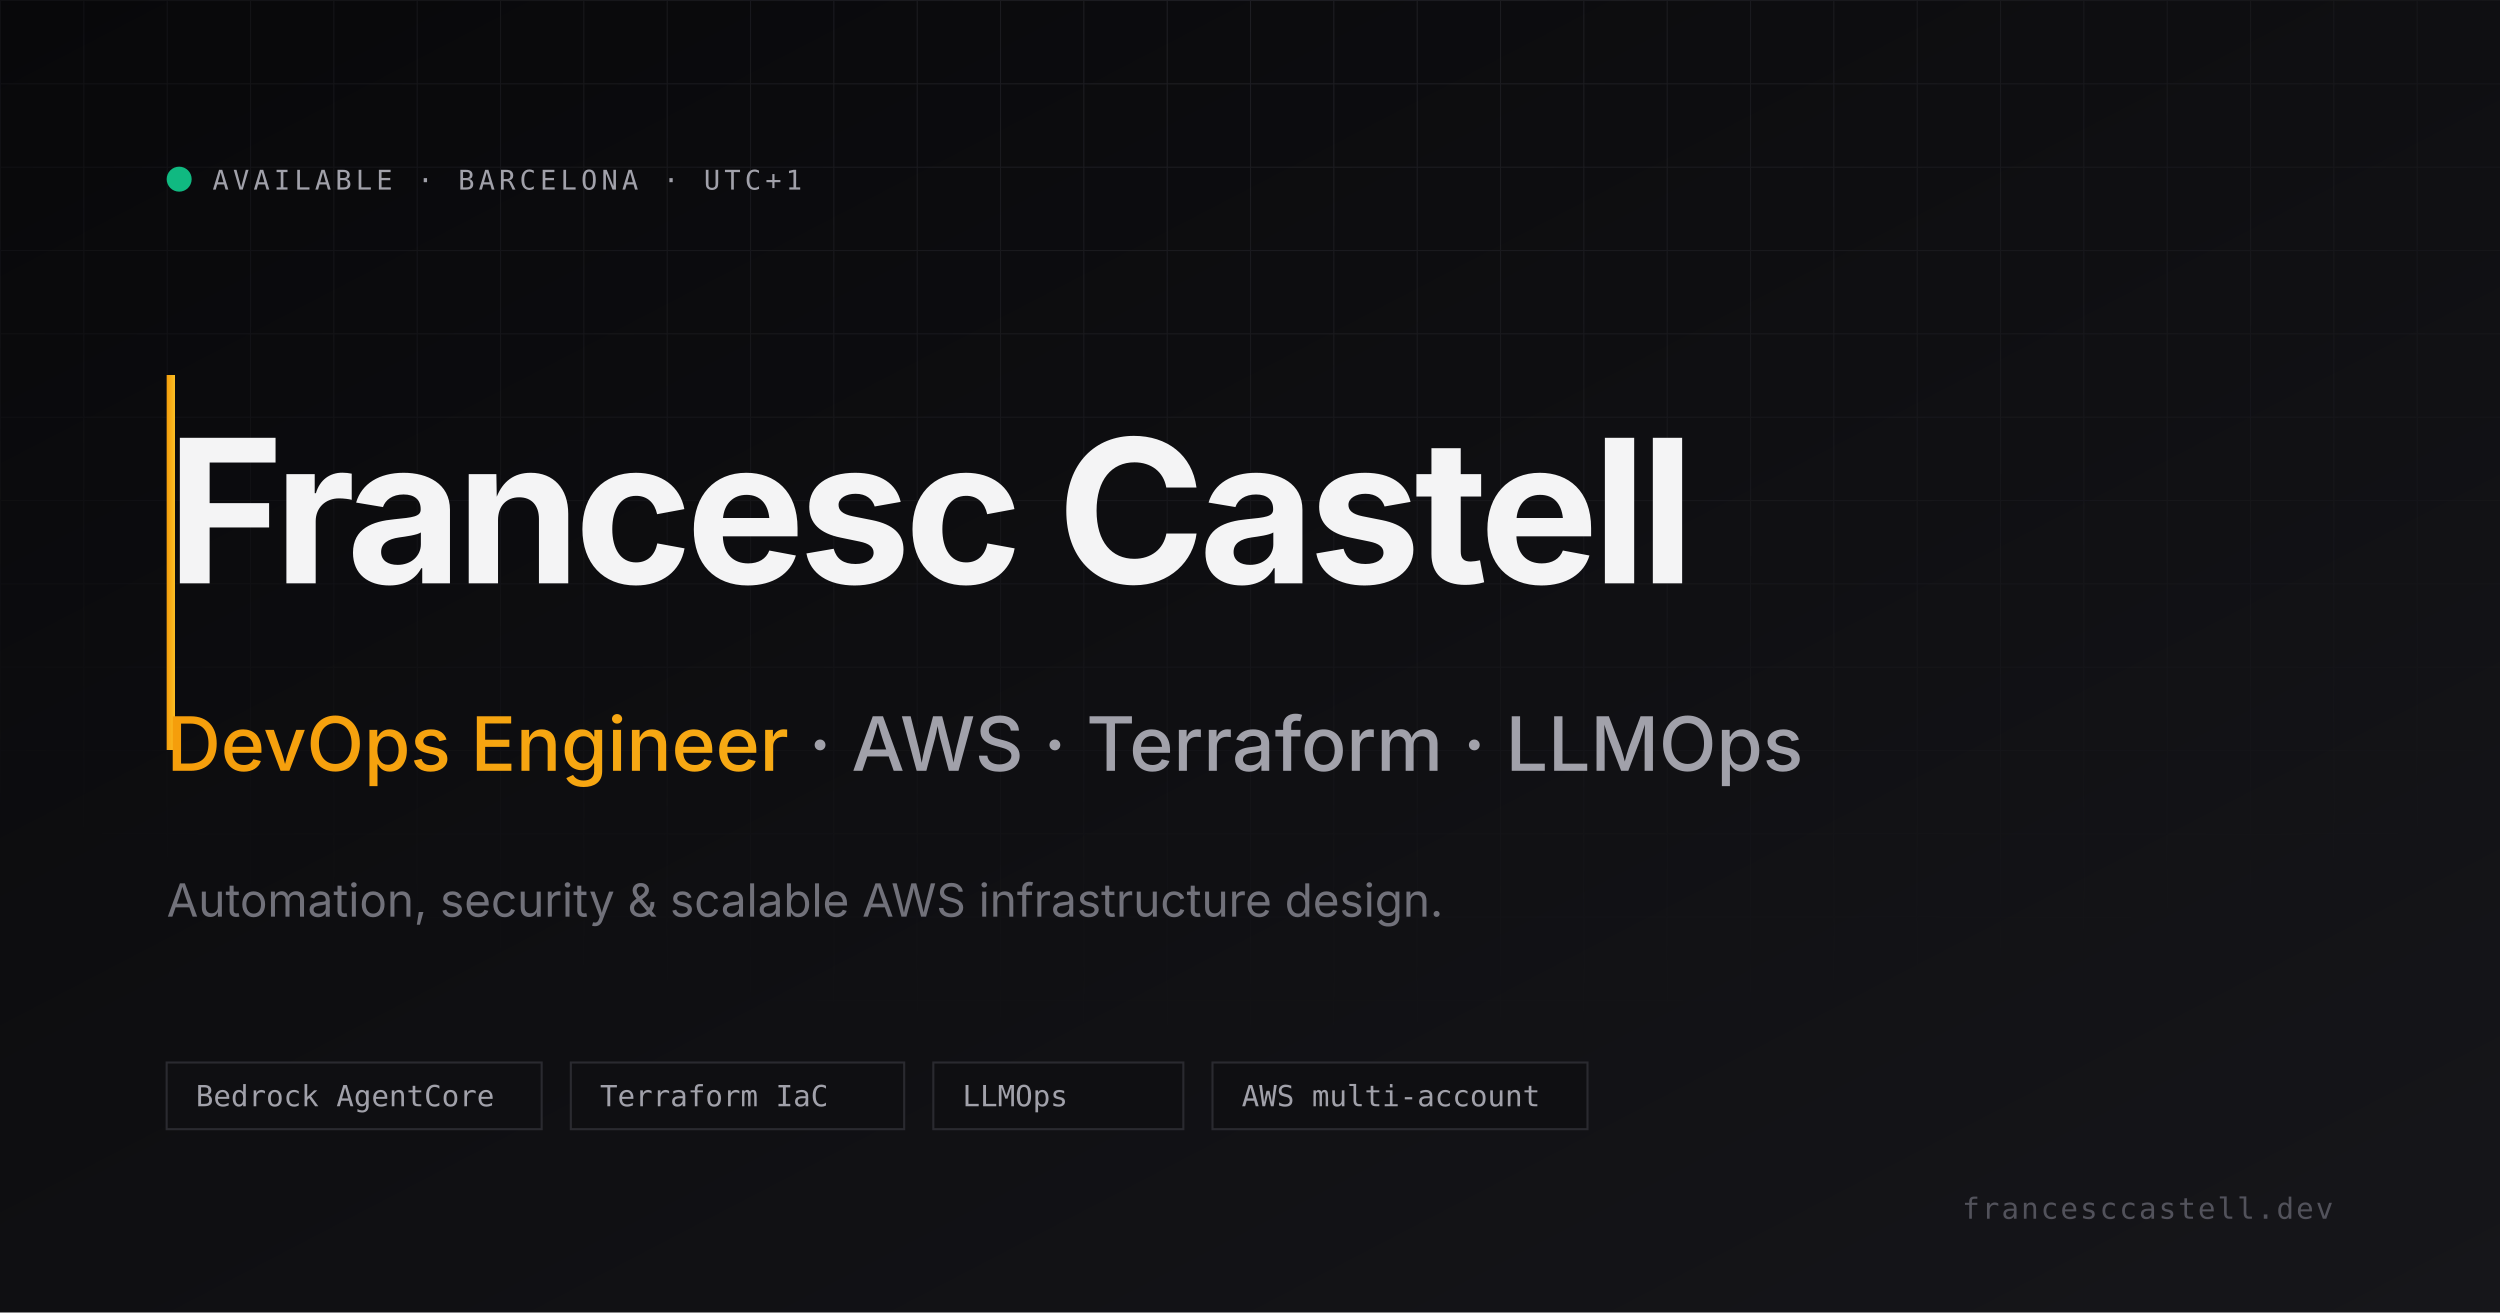
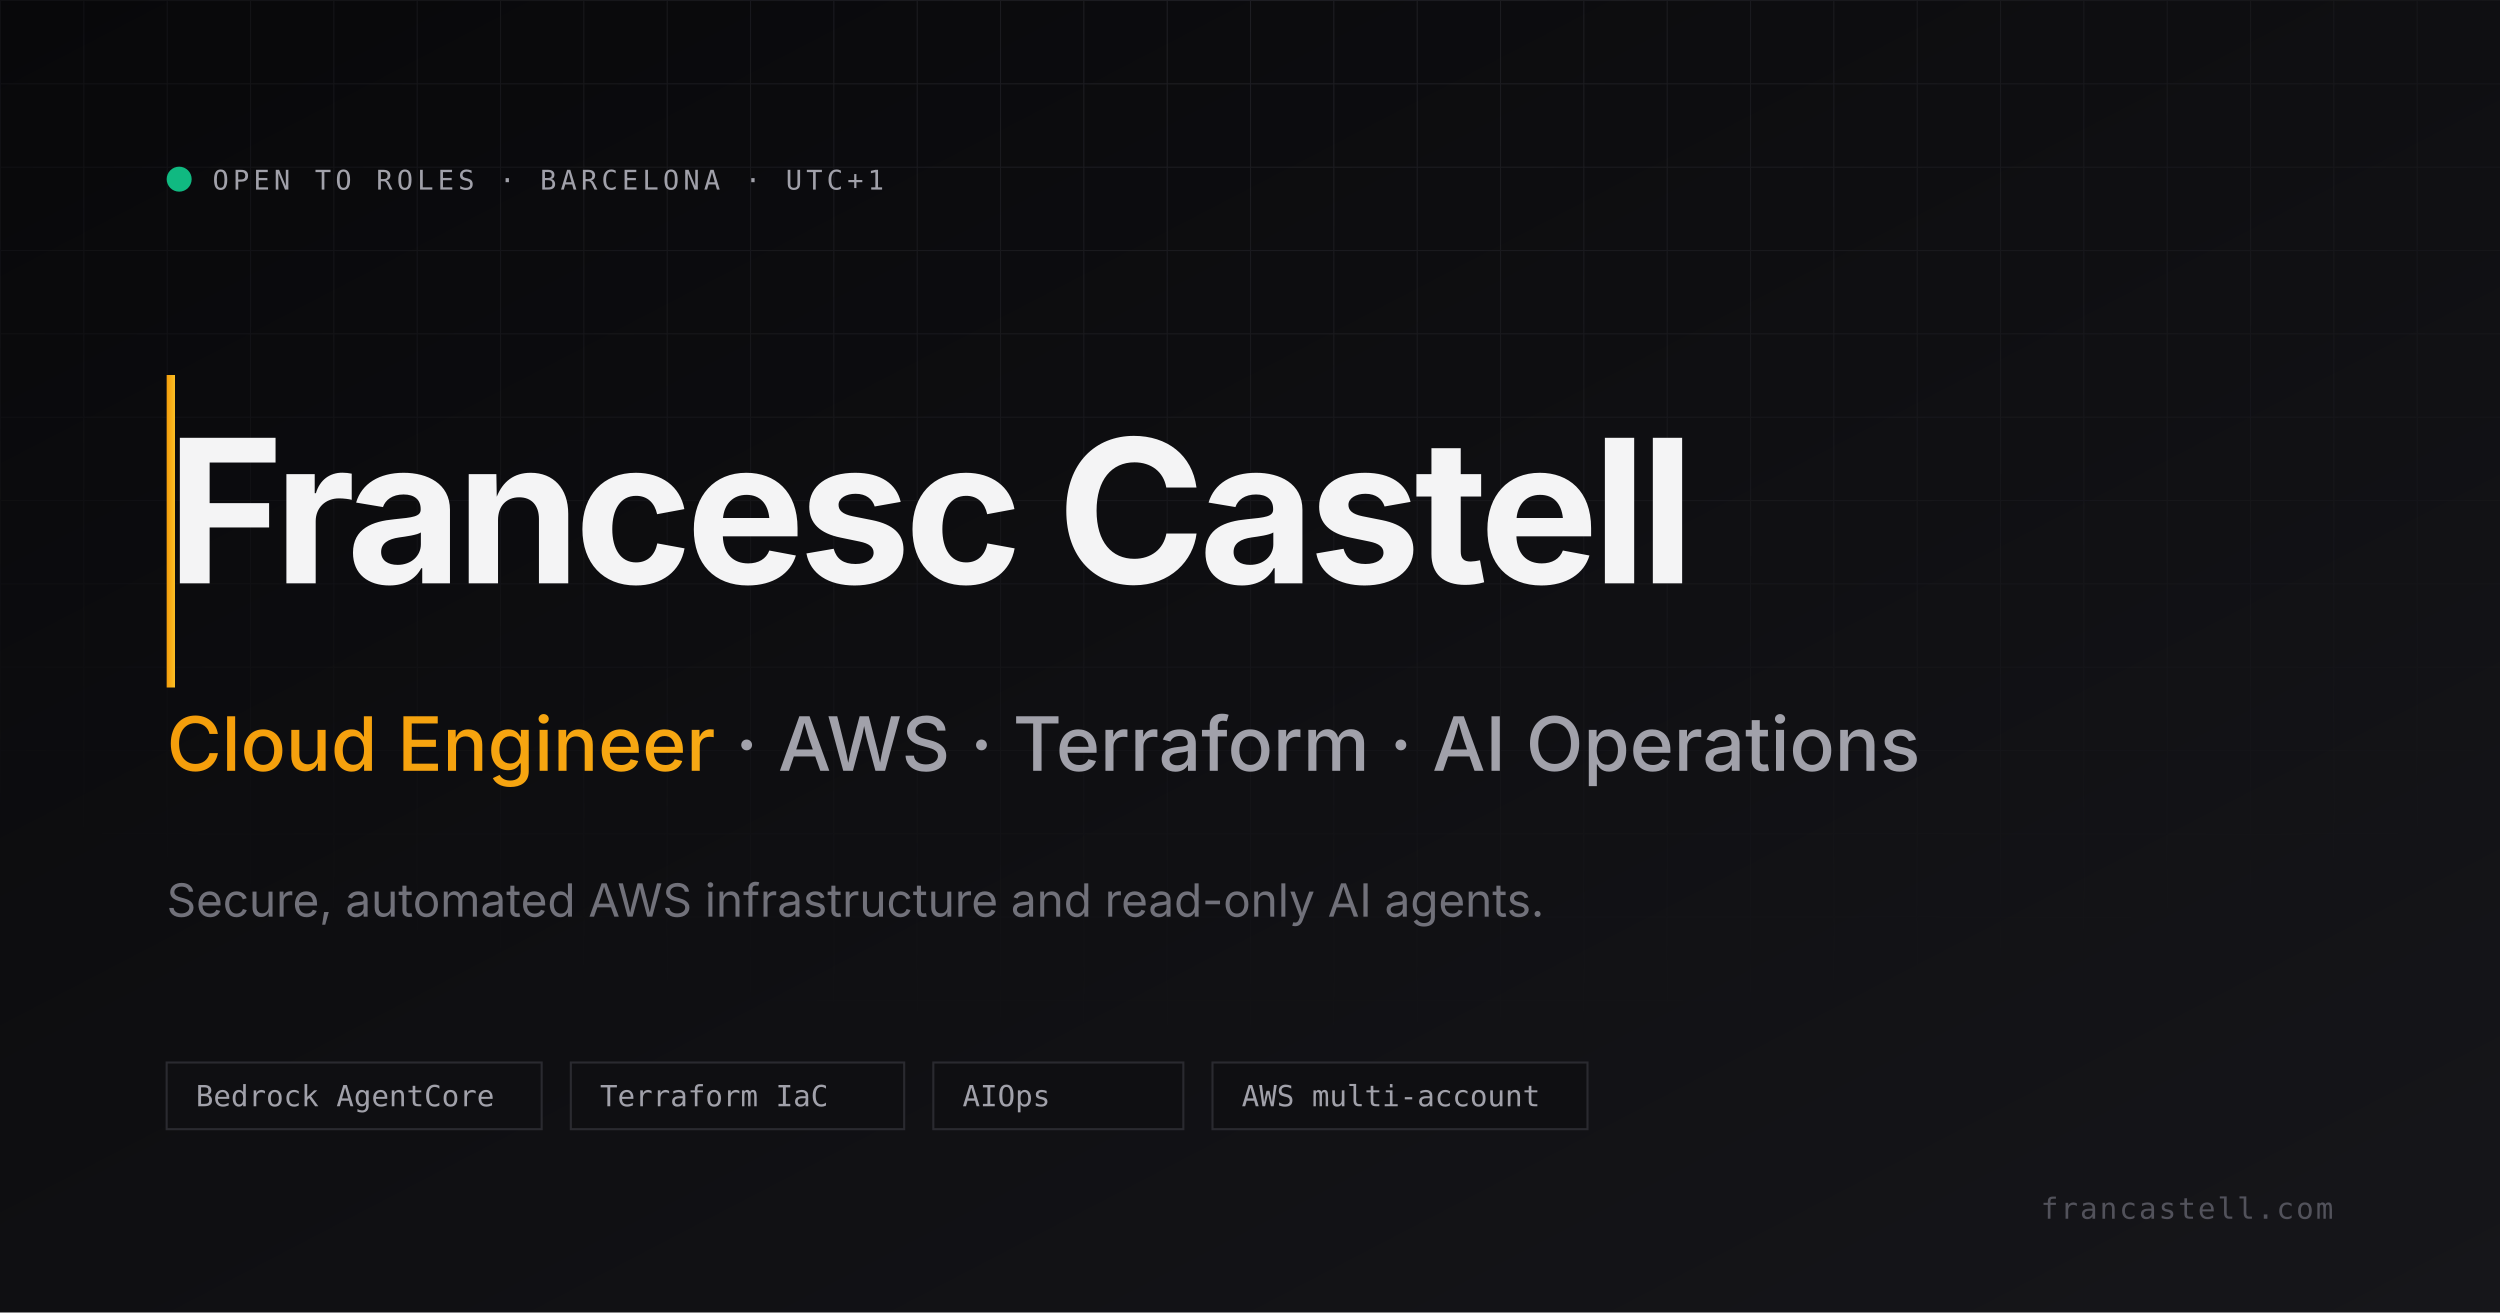
<svg xmlns="http://www.w3.org/2000/svg" viewBox="0 0 1200 630" width="1200" height="630">
  <defs>
    <linearGradient id="bg" x1="0" y1="0" x2="1" y2="1">
      <stop offset="0" stop-color="#08080a" />
      <stop offset="1" stop-color="#16161a" />
    </linearGradient>
    <linearGradient id="accent" x1="0" y1="0" x2="1" y2="0">
      <stop offset="0" stop-color="#f59e0b" />
      <stop offset="1" stop-color="#fbbf24" />
    </linearGradient>
    <pattern id="grid" width="40" height="40" patternUnits="userSpaceOnUse">
      <path d="M 40 0 L 0 0 0 40" fill="none" stroke="#2a2a30" stroke-width="1" />
    </pattern>
    <mask id="gridMask">
      <radialGradient id="gridGrad" cx="50%" cy="0%" r="80%">
        <stop offset="0" stop-color="white" stop-opacity="0.6" />
        <stop offset="1" stop-color="white" stop-opacity="0" />
      </radialGradient>
      <rect width="1200" height="630" fill="url(#gridGrad)" />
    </mask>
  </defs>
  <rect width="1200" height="630" fill="url(#bg)" />
  <rect width="1200" height="630" fill="url(#grid)" mask="url(#gridMask)" />
-   <rect x="80" y="180" width="4" height="180" fill="url(#accent)" />
+   <rect x="80" y="180" width="4" height="150" fill="url(#accent)" />
  <g transform="translate(80, 80)">
    <circle cx="6" cy="6" r="6" fill="#10b981" />
    <text x="22" y="11" font-family="JetBrains Mono, monospace" font-size="13" fill="#a1a1aa" letter-spacing="2">
-       AVAILABLE · BARCELONA · UTC+1
+       OPEN TO ROLES · BARCELONA · UTC+1
    </text>
  </g>
  <text x="80" y="280" font-family="Inter Tight, Inter, sans-serif" font-size="96" font-weight="700" fill="#f4f4f5" letter-spacing="-3">
    Francesc Castell
  </text>
  <text x="80" y="370" font-family="Inter, sans-serif" font-size="36" font-weight="500" fill="#d4d4d8">
-     <tspan fill="url(#accent)">DevOps Engineer</tspan>
-     <tspan fill="#a1a1aa">  ·  AWS  ·  Terraform  ·  LLMOps</tspan>
+     <tspan fill="url(#accent)">Cloud Engineer</tspan>
+     <tspan fill="#a1a1aa">  ·  AWS  ·  Terraform  ·  AI Operations</tspan>
  </text>
  <text x="80" y="440" font-family="Inter, sans-serif" font-size="22" fill="#71717a">
-     Automation, security &amp; scalable AWS infrastructure design.
+     Secure, automated AWS infrastructure and read-only AI agents.
  </text>
  <g transform="translate(80, 510)" font-family="JetBrains Mono, monospace" font-size="14" fill="#a1a1aa">
    <g>
      <rect x="0" y="0" width="180" height="32" fill="#0f0f12" stroke="#2a2a30" />
      <text x="14" y="21">Bedrock AgentCore</text>
    </g>
    <g transform="translate(194, 0)">
      <rect x="0" y="0" width="160" height="32" fill="#0f0f12" stroke="#2a2a30" />
      <text x="14" y="21">Terraform IaC</text>
    </g>
    <g transform="translate(368, 0)">
      <rect x="0" y="0" width="120" height="32" fill="#0f0f12" stroke="#2a2a30" />
-       <text x="14" y="21">LLMOps</text>
+       <text x="14" y="21">AIOps</text>
    </g>
    <g transform="translate(502, 0)">
      <rect x="0" y="0" width="180" height="32" fill="#0f0f12" stroke="#2a2a30" />
      <text x="14" y="21">AWS multi-account</text>
    </g>
  </g>
  <text x="1120" y="585" text-anchor="end" font-family="JetBrains Mono, monospace" font-size="14" fill="#52525b" letter-spacing="1">
-     francesccastell.dev
+     francastell.com
  </text>
</svg>
